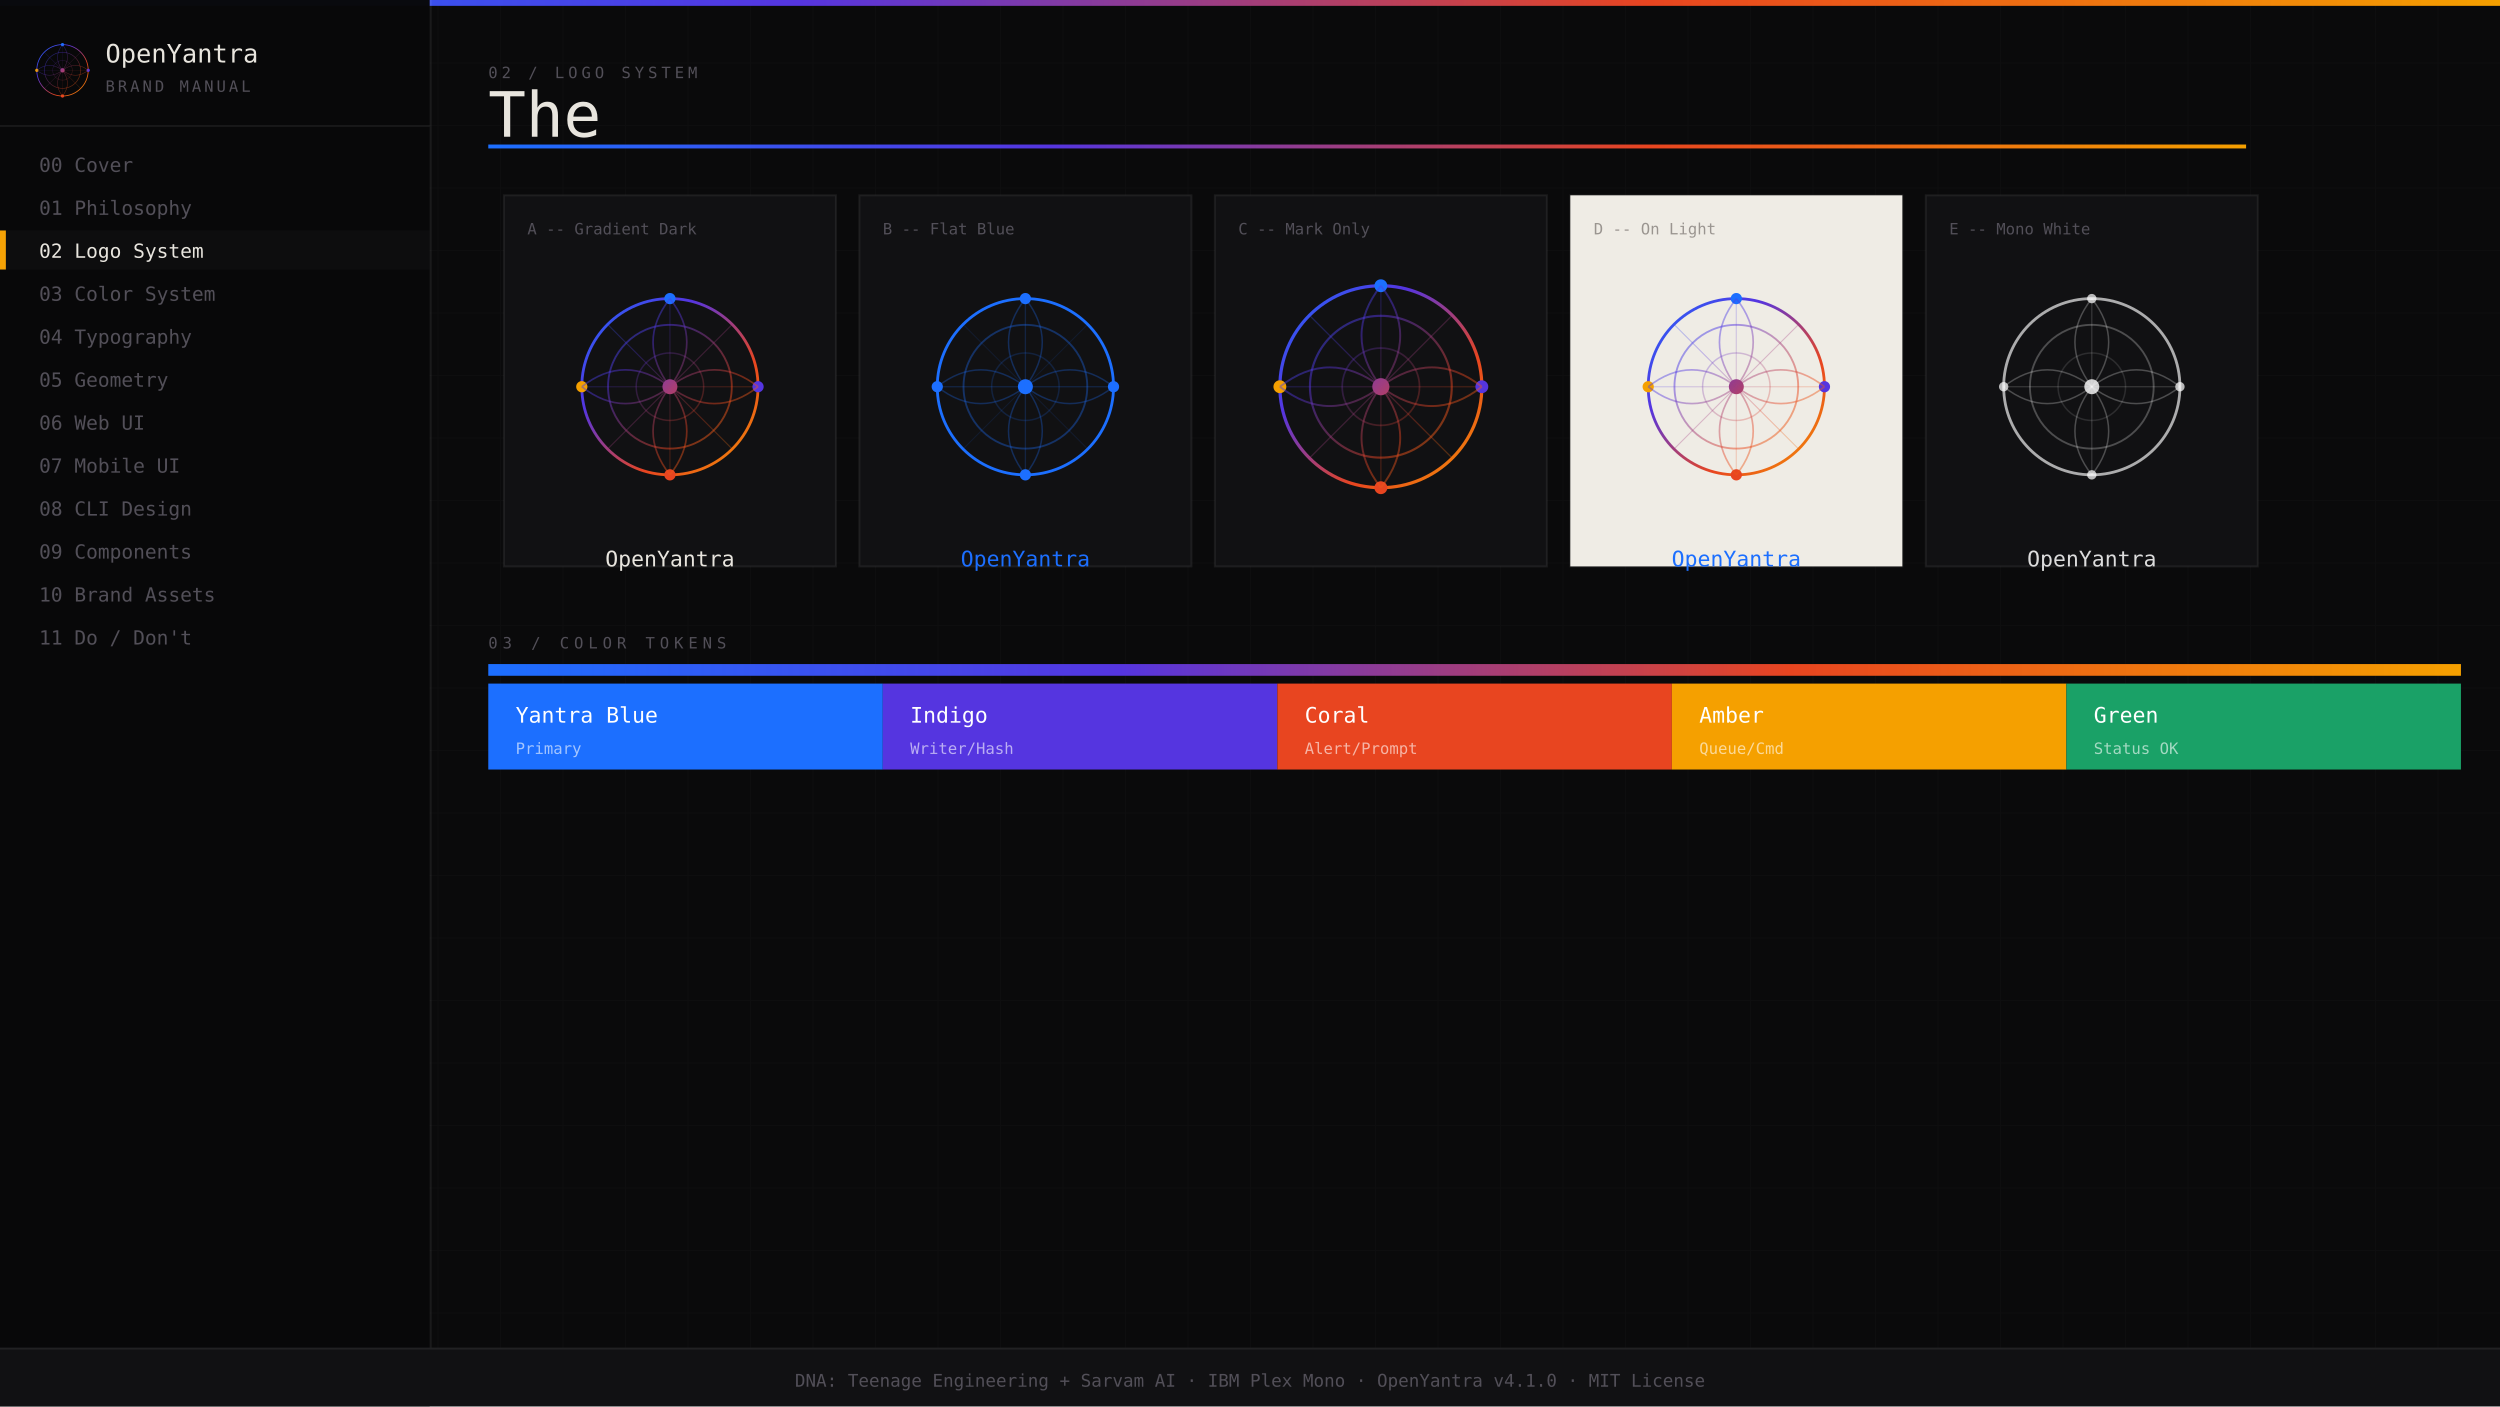
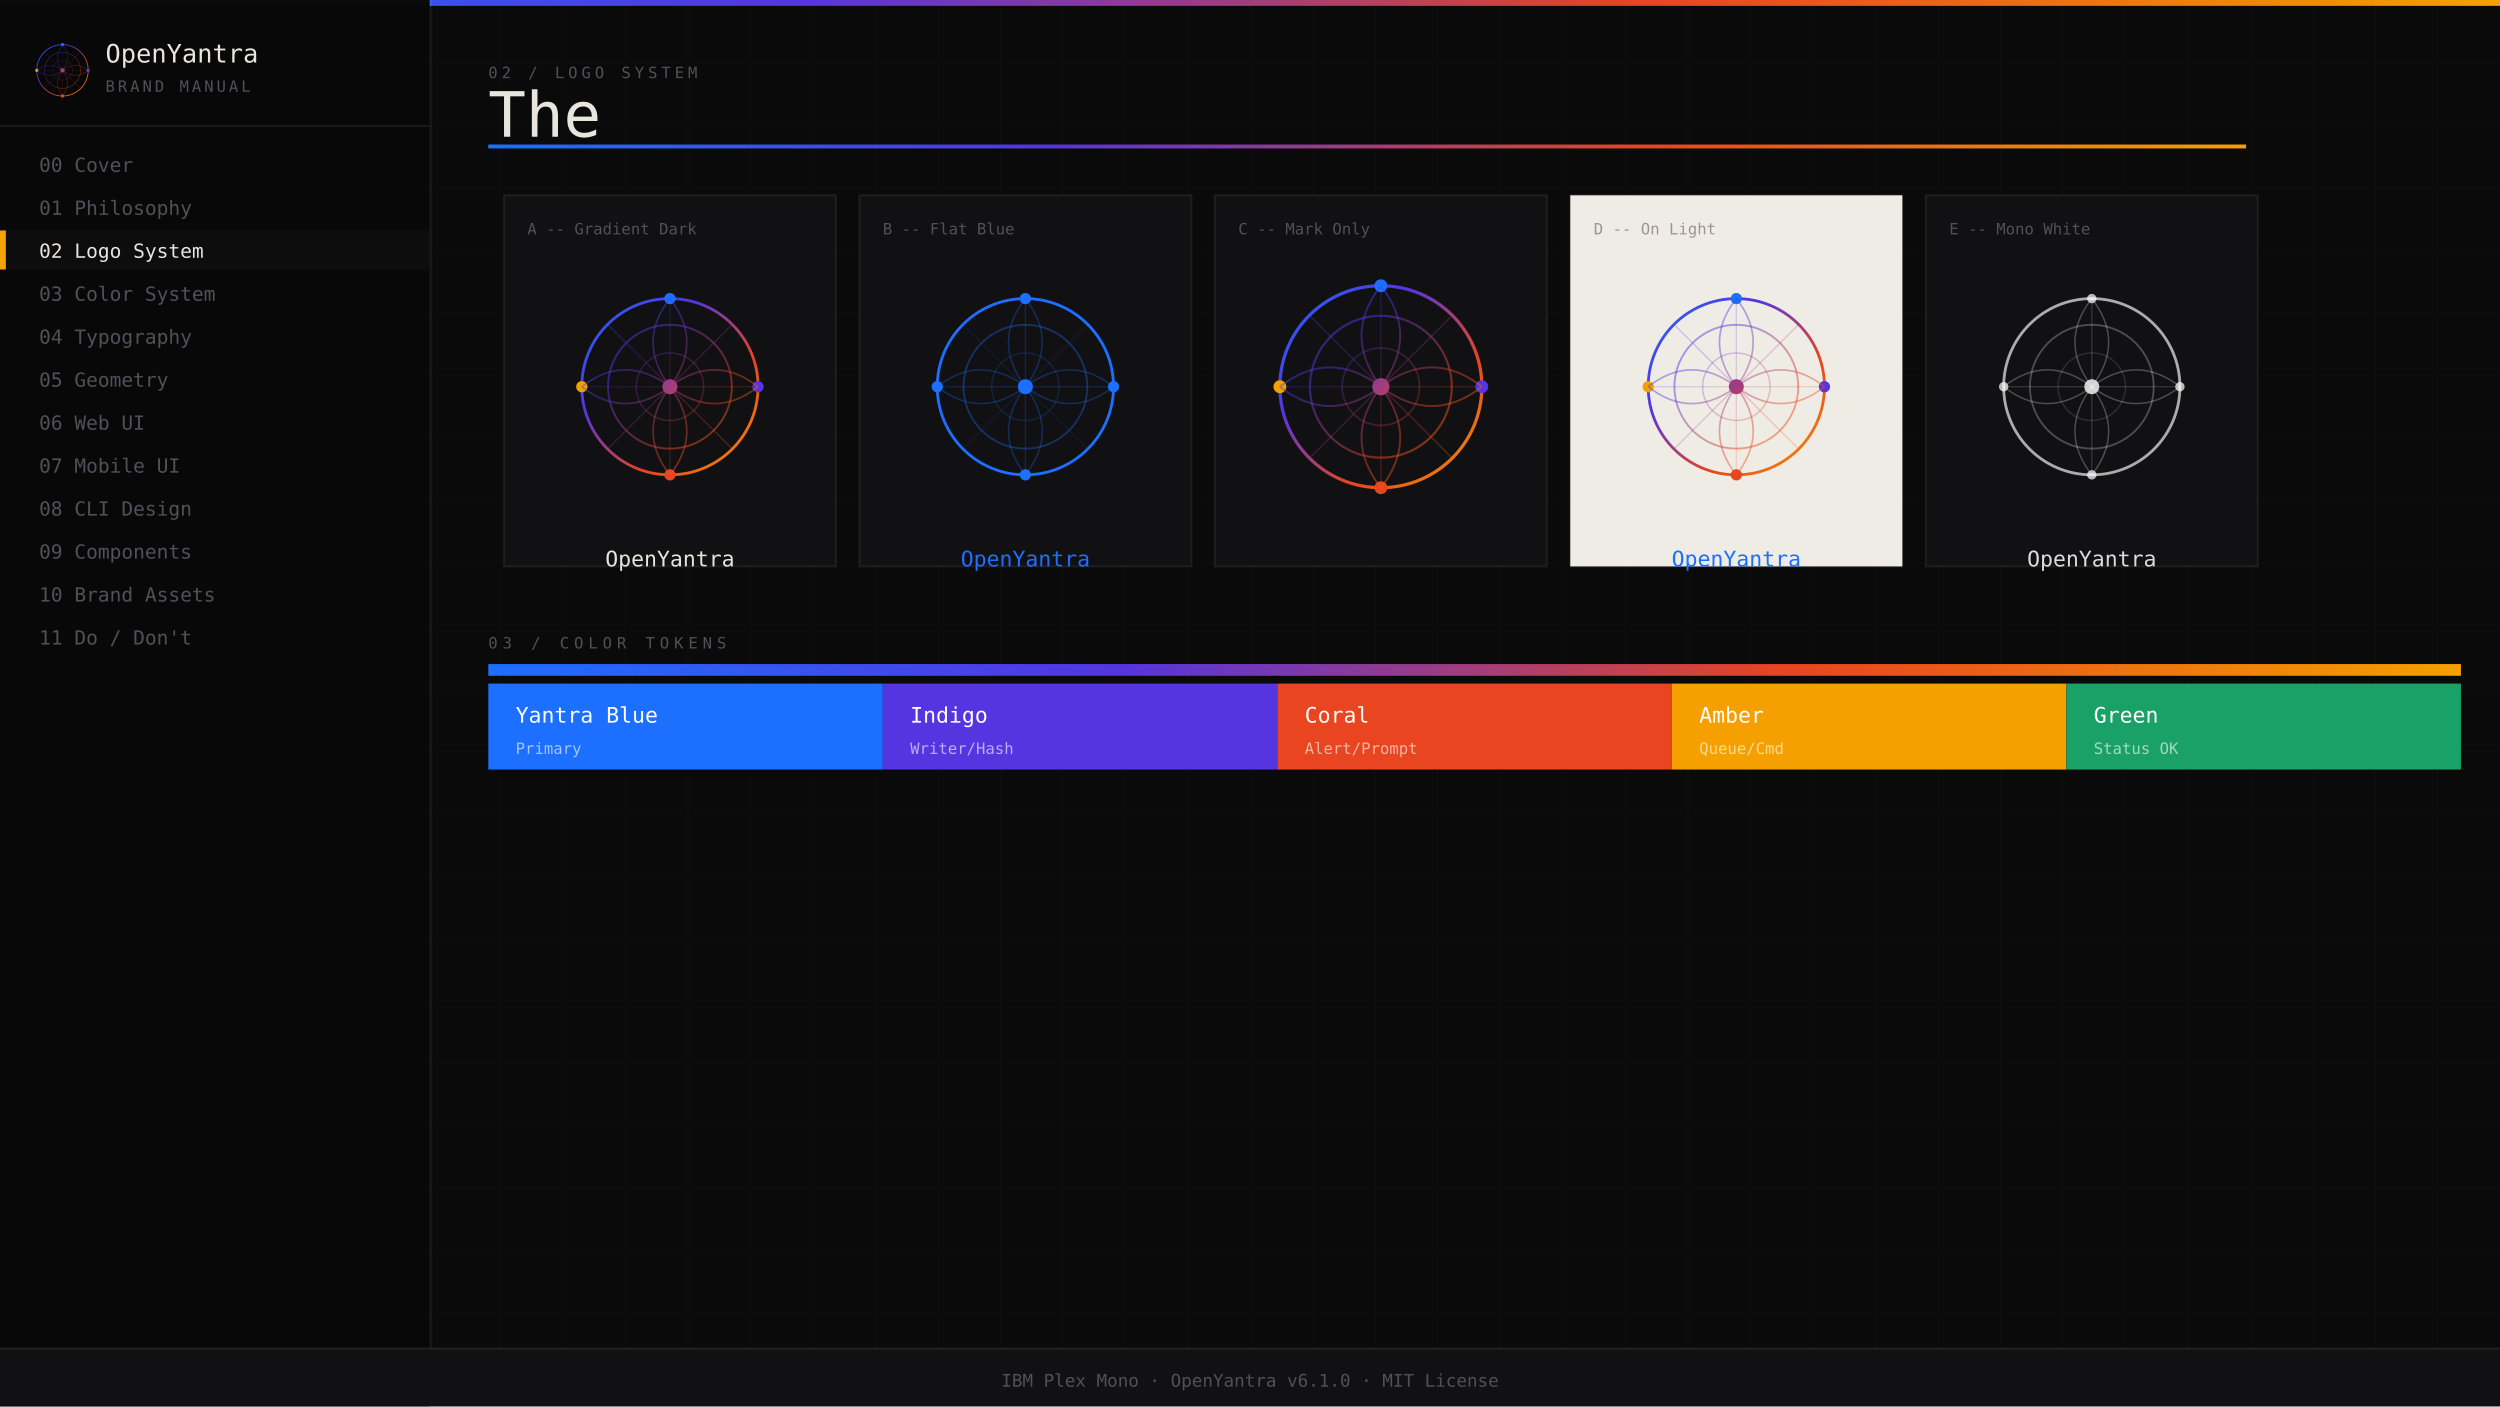
<svg xmlns="http://www.w3.org/2000/svg" viewBox="0 0 1280 720" width="1280" height="720">
  <defs>
    <linearGradient id="grad" x1="0" y1="0" x2="1" y2="0">
      <stop offset="0%" stop-color="#1c6fff" />
      <stop offset="32%" stop-color="#5535e0" />
      <stop offset="66%" stop-color="#e84520" />
      <stop offset="100%" stop-color="#f5a000" />
    </linearGradient>
    <linearGradient id="mG" x1="0" y1="0" x2="100" y2="100" gradientUnits="userSpaceOnUse">
      <stop offset="0%" stop-color="#1c6fff" />
      <stop offset="33%" stop-color="#5535e0" />
      <stop offset="66%" stop-color="#e84520" />
      <stop offset="100%" stop-color="#f5a000" />
    </linearGradient>
    <pattern id="gp" width="32" height="32" patternUnits="userSpaceOnUse">
      <path d="M32 0L0 0 0 32" fill="none" stroke="rgba(255,255,255,0.017)" stroke-width="1" />
    </pattern>
    <g id="mark">
      <circle cx="50" cy="50" r="47" stroke="url(#mG)" stroke-width="1.5" fill="none" />
      <circle cx="50" cy="50" r="33" stroke="url(#mG)" stroke-width="1" fill="none" opacity="0.5" />
      <circle cx="50" cy="50" r="18" stroke="url(#mG)" stroke-width="0.8" fill="none" opacity="0.3" />
      <circle cx="50" cy="50" r="4" fill="url(#mG)" />
      <line x1="50" y1="3" x2="50" y2="97" stroke="url(#mG)" stroke-width="0.7" opacity="0.2" />
      <line x1="3" y1="50" x2="97" y2="50" stroke="url(#mG)" stroke-width="0.7" opacity="0.2" />
      <line x1="17" y1="17" x2="83" y2="83" stroke="url(#mG)" stroke-width="0.5" opacity="0.12" />
      <line x1="83" y1="17" x2="17" y2="83" stroke="url(#mG)" stroke-width="0.5" opacity="0.12" />
      <circle cx="50" cy="3" r="3" fill="#1c6fff" />
      <circle cx="97" cy="50" r="3" fill="#5535e0" />
      <circle cx="50" cy="97" r="3" fill="#e84520" />
      <circle cx="3" cy="50" r="3" fill="#f5a000" />
      <path d="M50 3 Q68 26 50 50 Q32 26 50 3" stroke="url(#mG)" stroke-width="0.9" fill="none" opacity="0.45" />
      <path d="M97 50 Q74 68 50 50 Q74 32 97 50" stroke="url(#mG)" stroke-width="0.9" fill="none" opacity="0.45" />
      <path d="M50 97 Q32 74 50 50 Q68 74 50 97" stroke="url(#mG)" stroke-width="0.9" fill="none" opacity="0.45" />
      <path d="M3 50 Q26 32 50 50 Q26 68 3 50" stroke="url(#mG)" stroke-width="0.9" fill="none" opacity="0.45" />
      <path d="M17 17 Q38 38 50 50 Q29 29 17 17" stroke="url(#mG)" stroke-width="0.6" fill="none" opacity="0.22" />
      <path d="M83 17 Q62 38 50 50 Q71 29 83 17" stroke="url(#mG)" stroke-width="0.6" fill="none" opacity="0.22" />
      <path d="M83 83 Q62 62 50 50 Q71 71 83 83" stroke="url(#mG)" stroke-width="0.6" fill="none" opacity="0.22" />
      <path d="M17 83 Q38 62 50 50 Q29 71 17 83" stroke="url(#mG)" stroke-width="0.6" fill="none" opacity="0.22" />
    </g>
  </defs>
  <rect width="1280" height="720" fill="#0a0a0b" />
  <rect width="1280" height="720" fill="url(#gp)" />
  <defs>
    <linearGradient id="gb810" x1="0" y1="0" x2="1280" y2="0" gradientUnits="userSpaceOnUse">
      <stop offset="0%" stop-color="#1c6fff" />
      <stop offset="32%" stop-color="#5535e0" />
      <stop offset="66%" stop-color="#e84520" />
      <stop offset="100%" stop-color="#f5a000" />
    </linearGradient>
  </defs>
  <rect x="0" y="0" width="1280" height="3" fill="url(#gb810)" />
  <rect width="220" height="720" fill="rgba(9,9,10,0.98)" />
  <rect x="220" width="1" height="720" fill="rgba(255,255,255,0.07)" />
  <g transform="translate(18.0,22.0) scale(0.28)">
    <use href="#mark" />
  </g>
  <text x="54" y="32" font-size="13" font-weight="500" font-family="monospace" fill="#e8e5de" text-anchor="start" letter-spacing="0">OpenYantra</text>
  <text x="54" y="47" font-size="8" font-weight="normal" font-family="monospace" fill="#524f58" text-anchor="start" letter-spacing="1.5">BRAND MANUAL</text>
  <rect x="0" y="64" width="220" height="1" fill="rgba(255,255,255,0.07)" />
  <text x="20" y="88" font-size="10" font-weight="normal" font-family="monospace" fill="#524f58" text-anchor="start" letter-spacing="0">00 Cover</text>
  <text x="20" y="110" font-size="10" font-weight="normal" font-family="monospace" fill="#524f58" text-anchor="start" letter-spacing="0">01 Philosophy</text>
  <rect x="0" y="118" width="3" height="20" fill="#f5a000" />
  <rect x="0" y="118" width="220" height="20" fill="rgba(255,255,255,0.02)" />
  <text x="20" y="132" font-size="10" font-weight="normal" font-family="monospace" fill="#e8e5de" text-anchor="start" letter-spacing="0">02 Logo System</text>
  <text x="20" y="154" font-size="10" font-weight="normal" font-family="monospace" fill="#524f58" text-anchor="start" letter-spacing="0">03 Color System</text>
  <text x="20" y="176" font-size="10" font-weight="normal" font-family="monospace" fill="#524f58" text-anchor="start" letter-spacing="0">04 Typography</text>
  <text x="20" y="198" font-size="10" font-weight="normal" font-family="monospace" fill="#524f58" text-anchor="start" letter-spacing="0">05 Geometry</text>
  <text x="20" y="220" font-size="10" font-weight="normal" font-family="monospace" fill="#524f58" text-anchor="start" letter-spacing="0">06 Web UI</text>
  <text x="20" y="242" font-size="10" font-weight="normal" font-family="monospace" fill="#524f58" text-anchor="start" letter-spacing="0">07 Mobile UI</text>
  <text x="20" y="264" font-size="10" font-weight="normal" font-family="monospace" fill="#524f58" text-anchor="start" letter-spacing="0">08 CLI Design</text>
  <text x="20" y="286" font-size="10" font-weight="normal" font-family="monospace" fill="#524f58" text-anchor="start" letter-spacing="0">09 Components</text>
  <text x="20" y="308" font-size="10" font-weight="normal" font-family="monospace" fill="#524f58" text-anchor="start" letter-spacing="0">10 Brand Assets</text>
  <text x="20" y="330" font-size="10" font-weight="normal" font-family="monospace" fill="#524f58" text-anchor="start" letter-spacing="0">11 Do / Don't</text>
  <text x="250" y="40" font-size="8" font-weight="normal" font-family="monospace" fill="#524f58" text-anchor="start" letter-spacing="2">02 / LOGO SYSTEM</text>
  <text x="250" y="70" font-size="32" font-weight="300" font-family="monospace" fill="#e8e5de" text-anchor="start" letter-spacing="0">The </text>
  <defs>
    <linearGradient id="gb6326" x1="250" y1="74" x2="1150" y2="74" gradientUnits="userSpaceOnUse">
      <stop offset="0%" stop-color="#1c6fff" />
      <stop offset="32%" stop-color="#5535e0" />
      <stop offset="66%" stop-color="#e84520" />
      <stop offset="100%" stop-color="#f5a000" />
    </linearGradient>
  </defs>
  <rect x="250" y="74" width="900" height="2" fill="url(#gb6326)" />
  <rect x="258" y="100" width="170" height="190" fill="#111113" stroke="rgba(255,255,255,0.07)" stroke-width="1" />
  <text x="270" y="120" font-size="8" font-weight="normal" font-family="monospace" fill="#524f58" text-anchor="start" letter-spacing="0">A -- Gradient Dark</text>
  <g transform="translate(295.0,150.0) scale(0.96)">
    <use href="#mark" />
  </g>
  <text x="343" y="290" font-size="11" font-weight="500" font-family="monospace" fill="#e8e5de" text-anchor="middle" letter-spacing="0">OpenYantra</text>
  <rect x="440" y="100" width="170" height="190" fill="#111113" stroke="rgba(255,255,255,0.07)" stroke-width="1" />
  <text x="452" y="120" font-size="8" font-weight="normal" font-family="monospace" fill="#524f58" text-anchor="start" letter-spacing="0">B -- Flat Blue</text>
  <g transform="translate(477.0,150.0) scale(0.96)">
    <circle cx="50" cy="50" r="47" stroke="#1c6fff" stroke-width="1.5" fill="none" />
    <circle cx="50" cy="50" r="33" stroke="#1c6fff" stroke-width="1" fill="none" opacity="0.35" />
    <circle cx="50" cy="50" r="18" stroke="#1c6fff" stroke-width="0.8" fill="none" opacity="0.18" />
    <circle cx="50" cy="50" r="4" fill="#1c6fff" />
    <line x1="50" y1="3" x2="50" y2="97" stroke="#1c6fff" stroke-width="0.7" opacity="0.2" />
    <line x1="3" y1="50" x2="97" y2="50" stroke="#1c6fff" stroke-width="0.7" opacity="0.2" />
    <line x1="17" y1="17" x2="83" y2="83" stroke="#1c6fff" stroke-width="0.5" opacity="0.12" />
    <line x1="83" y1="17" x2="17" y2="83" stroke="#1c6fff" stroke-width="0.5" opacity="0.12" />
    <circle cx="50" cy="3" r="3" fill="#1c6fff" />
    <circle cx="97" cy="50" r="3" fill="#1c6fff" />
    <circle cx="50" cy="97" r="3" fill="#1c6fff" />
    <circle cx="3" cy="50" r="3" fill="#1c6fff" />
    <path d="M50 3 Q68 26 50 50 Q32 26 50 3" stroke="#1c6fff" stroke-width="0.8" fill="none" opacity="0.3" />
    <path d="M97 50 Q74 68 50 50 Q74 32 97 50" stroke="#1c6fff" stroke-width="0.8" fill="none" opacity="0.3" />
    <path d="M50 97 Q32 74 50 50 Q68 74 50 97" stroke="#1c6fff" stroke-width="0.8" fill="none" opacity="0.3" />
    <path d="M3 50 Q26 32 50 50 Q26 68 3 50" stroke="#1c6fff" stroke-width="0.8" fill="none" opacity="0.3" />
  </g>
  <text x="525" y="290" font-size="11" font-weight="500" font-family="monospace" fill="#1c6fff" text-anchor="middle" letter-spacing="0">OpenYantra</text>
  <rect x="622" y="100" width="170" height="190" fill="#111113" stroke="rgba(255,255,255,0.07)" stroke-width="1" />
  <text x="634" y="120" font-size="8" font-weight="normal" font-family="monospace" fill="#524f58" text-anchor="start" letter-spacing="0">C -- Mark Only</text>
  <g transform="translate(652.0,143.0) scale(1.1)">
    <use href="#mark" />
  </g>
  <rect x="804" y="100" width="170" height="190" fill="#efece5" stroke="rgba(255,255,255,0.07)" stroke-width="1" />
  <text x="816" y="120" font-size="8" font-weight="normal" font-family="monospace" fill="#9a9590" text-anchor="start" letter-spacing="0">D -- On Light</text>
  <g transform="translate(841.0,150.0) scale(0.96)">
    <use href="#mark" />
  </g>
  <text x="889" y="290" font-size="11" font-weight="500" font-family="monospace" fill="#1c6fff" text-anchor="middle" letter-spacing="0">OpenYantra</text>
  <rect x="986" y="100" width="170" height="190" fill="#111113" stroke="rgba(255,255,255,0.07)" stroke-width="1" />
  <text x="998" y="120" font-size="8" font-weight="normal" font-family="monospace" fill="#524f58" text-anchor="start" letter-spacing="0">E -- Mono White</text>
  <g transform="translate(1023.0,150.0) scale(0.96)">
    <circle cx="50" cy="50" r="47" stroke="rgba(255,255,255,0.65)" stroke-width="1.5" fill="none" />
    <circle cx="50" cy="50" r="33" stroke="rgba(255,255,255,0.25)" stroke-width="1" fill="none" />
    <circle cx="50" cy="50" r="18" stroke="rgba(255,255,255,0.12)" stroke-width="0.8" fill="none" />
    <circle cx="50" cy="50" r="4" fill="rgba(255,255,255,0.8)" />
    <line x1="50" y1="3" x2="50" y2="97" stroke="rgba(255,255,255,0.15)" stroke-width="0.7" />
    <line x1="3" y1="50" x2="97" y2="50" stroke="rgba(255,255,255,0.15)" stroke-width="0.7" />
    <circle cx="50" cy="3" r="2.5" fill="rgba(255,255,255,0.7)" />
    <circle cx="97" cy="50" r="2.5" fill="rgba(255,255,255,0.7)" />
    <circle cx="50" cy="97" r="2.5" fill="rgba(255,255,255,0.7)" />
    <circle cx="3" cy="50" r="2.5" fill="rgba(255,255,255,0.7)" />
    <path d="M50 3 Q68 26 50 50 Q32 26 50 3" stroke="rgba(255,255,255,0.25)" stroke-width="0.8" fill="none" />
    <path d="M97 50 Q74 68 50 50 Q74 32 97 50" stroke="rgba(255,255,255,0.25)" stroke-width="0.8" fill="none" />
    <path d="M50 97 Q32 74 50 50 Q68 74 50 97" stroke="rgba(255,255,255,0.25)" stroke-width="0.8" fill="none" />
    <path d="M3 50 Q26 32 50 50 Q26 68 3 50" stroke="rgba(255,255,255,0.25)" stroke-width="0.8" fill="none" />
  </g>
  <text x="1071" y="290" font-size="11" font-weight="500" font-family="monospace" fill="rgba(255,255,255,0.85)" text-anchor="middle" letter-spacing="0">OpenYantra</text>
  <text x="250" y="332" font-size="8" font-weight="normal" font-family="monospace" fill="#524f58" text-anchor="start" letter-spacing="2.5">03 / COLOR TOKENS</text>
  <defs>
    <linearGradient id="gb6805" x1="250" y1="340" x2="1260" y2="340" gradientUnits="userSpaceOnUse">
      <stop offset="0%" stop-color="#1c6fff" />
      <stop offset="32%" stop-color="#5535e0" />
      <stop offset="66%" stop-color="#e84520" />
      <stop offset="100%" stop-color="#f5a000" />
    </linearGradient>
  </defs>
  <rect x="250" y="340" width="1010" height="6" fill="url(#gb6805)" />
  <rect x="250" y="350" width="202" height="44" fill="#1c6fff" />
  <text x="264" y="370" font-size="11" font-weight="500" font-family="monospace" fill="#fff" text-anchor="start" letter-spacing="0">Yantra Blue</text>
  <text x="264" y="386" font-size="8" font-weight="normal" font-family="monospace" fill="rgba(255,255,255,0.6)" text-anchor="start" letter-spacing="0">Primary</text>
  <rect x="452" y="350" width="202" height="44" fill="#5535e0" />
  <text x="466" y="370" font-size="11" font-weight="500" font-family="monospace" fill="#fff" text-anchor="start" letter-spacing="0">Indigo</text>
  <text x="466" y="386" font-size="8" font-weight="normal" font-family="monospace" fill="rgba(255,255,255,0.6)" text-anchor="start" letter-spacing="0">Writer/Hash</text>
  <rect x="654" y="350" width="202" height="44" fill="#e84520" />
  <text x="668" y="370" font-size="11" font-weight="500" font-family="monospace" fill="#fff" text-anchor="start" letter-spacing="0">Coral</text>
  <text x="668" y="386" font-size="8" font-weight="normal" font-family="monospace" fill="rgba(255,255,255,0.6)" text-anchor="start" letter-spacing="0">Alert/Prompt</text>
  <rect x="856" y="350" width="202" height="44" fill="#f5a000" />
  <text x="870" y="370" font-size="11" font-weight="500" font-family="monospace" fill="#fff" text-anchor="start" letter-spacing="0">Amber</text>
  <text x="870" y="386" font-size="8" font-weight="normal" font-family="monospace" fill="rgba(255,255,255,0.6)" text-anchor="start" letter-spacing="0">Queue/Cmd</text>
  <rect x="1058" y="350" width="202" height="44" fill="#1aa167" />
  <text x="1072" y="370" font-size="11" font-weight="500" font-family="monospace" fill="#fff" text-anchor="start" letter-spacing="0">Green</text>
  <text x="1072" y="386" font-size="8" font-weight="normal" font-family="monospace" fill="rgba(255,255,255,0.6)" text-anchor="start" letter-spacing="0">Status OK</text>
  <rect x="0" y="690" width="1280" height="30" fill="#111113" />
  <rect x="0" y="690" width="1280" height="1" fill="rgba(255,255,255,0.07)" />
-   <text x="640" y="710" font-size="9" font-weight="normal" font-family="monospace" fill="#524f58" text-anchor="middle" letter-spacing="0">DNA: Teenage Engineering + Sarvam AI  ·  IBM Plex Mono  ·  OpenYantra v4.1.0  ·  MIT License</text>
+   <text x="640" y="710" font-size="9" font-weight="normal" font-family="monospace" fill="#524f58" text-anchor="middle" letter-spacing="0">IBM Plex Mono  ·  OpenYantra v6.1.0  ·  MIT License</text>
</svg>
